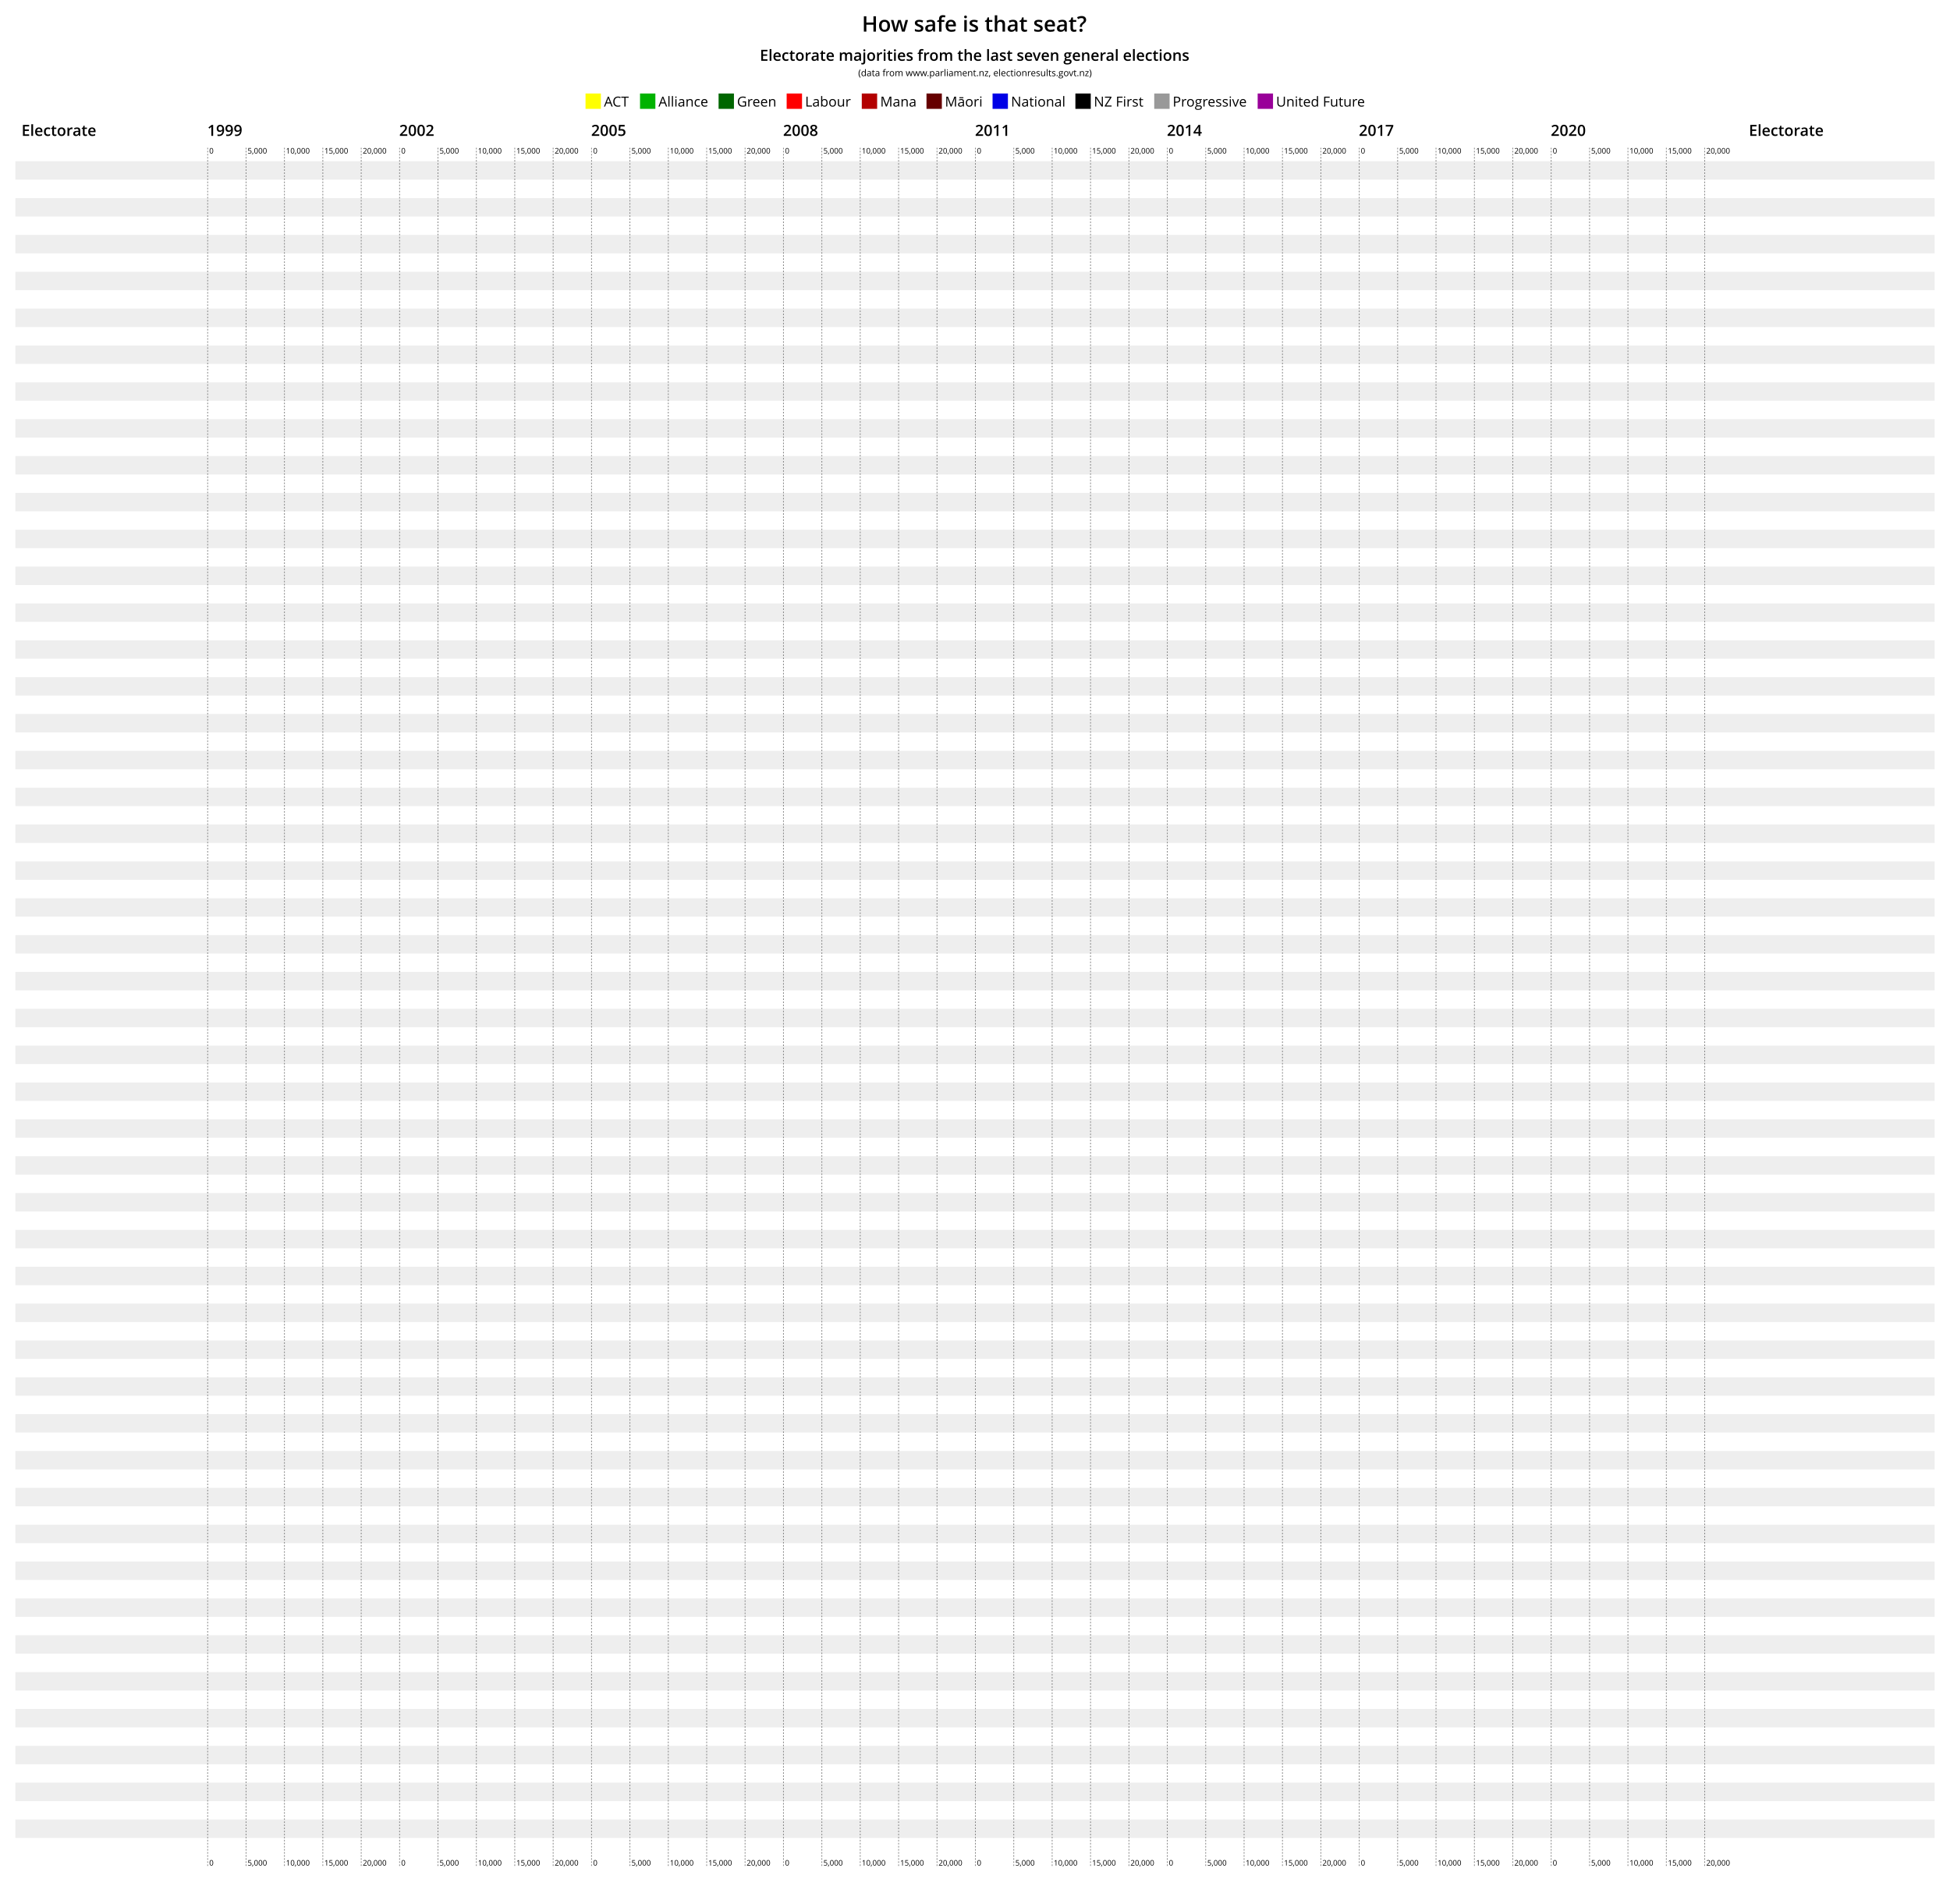
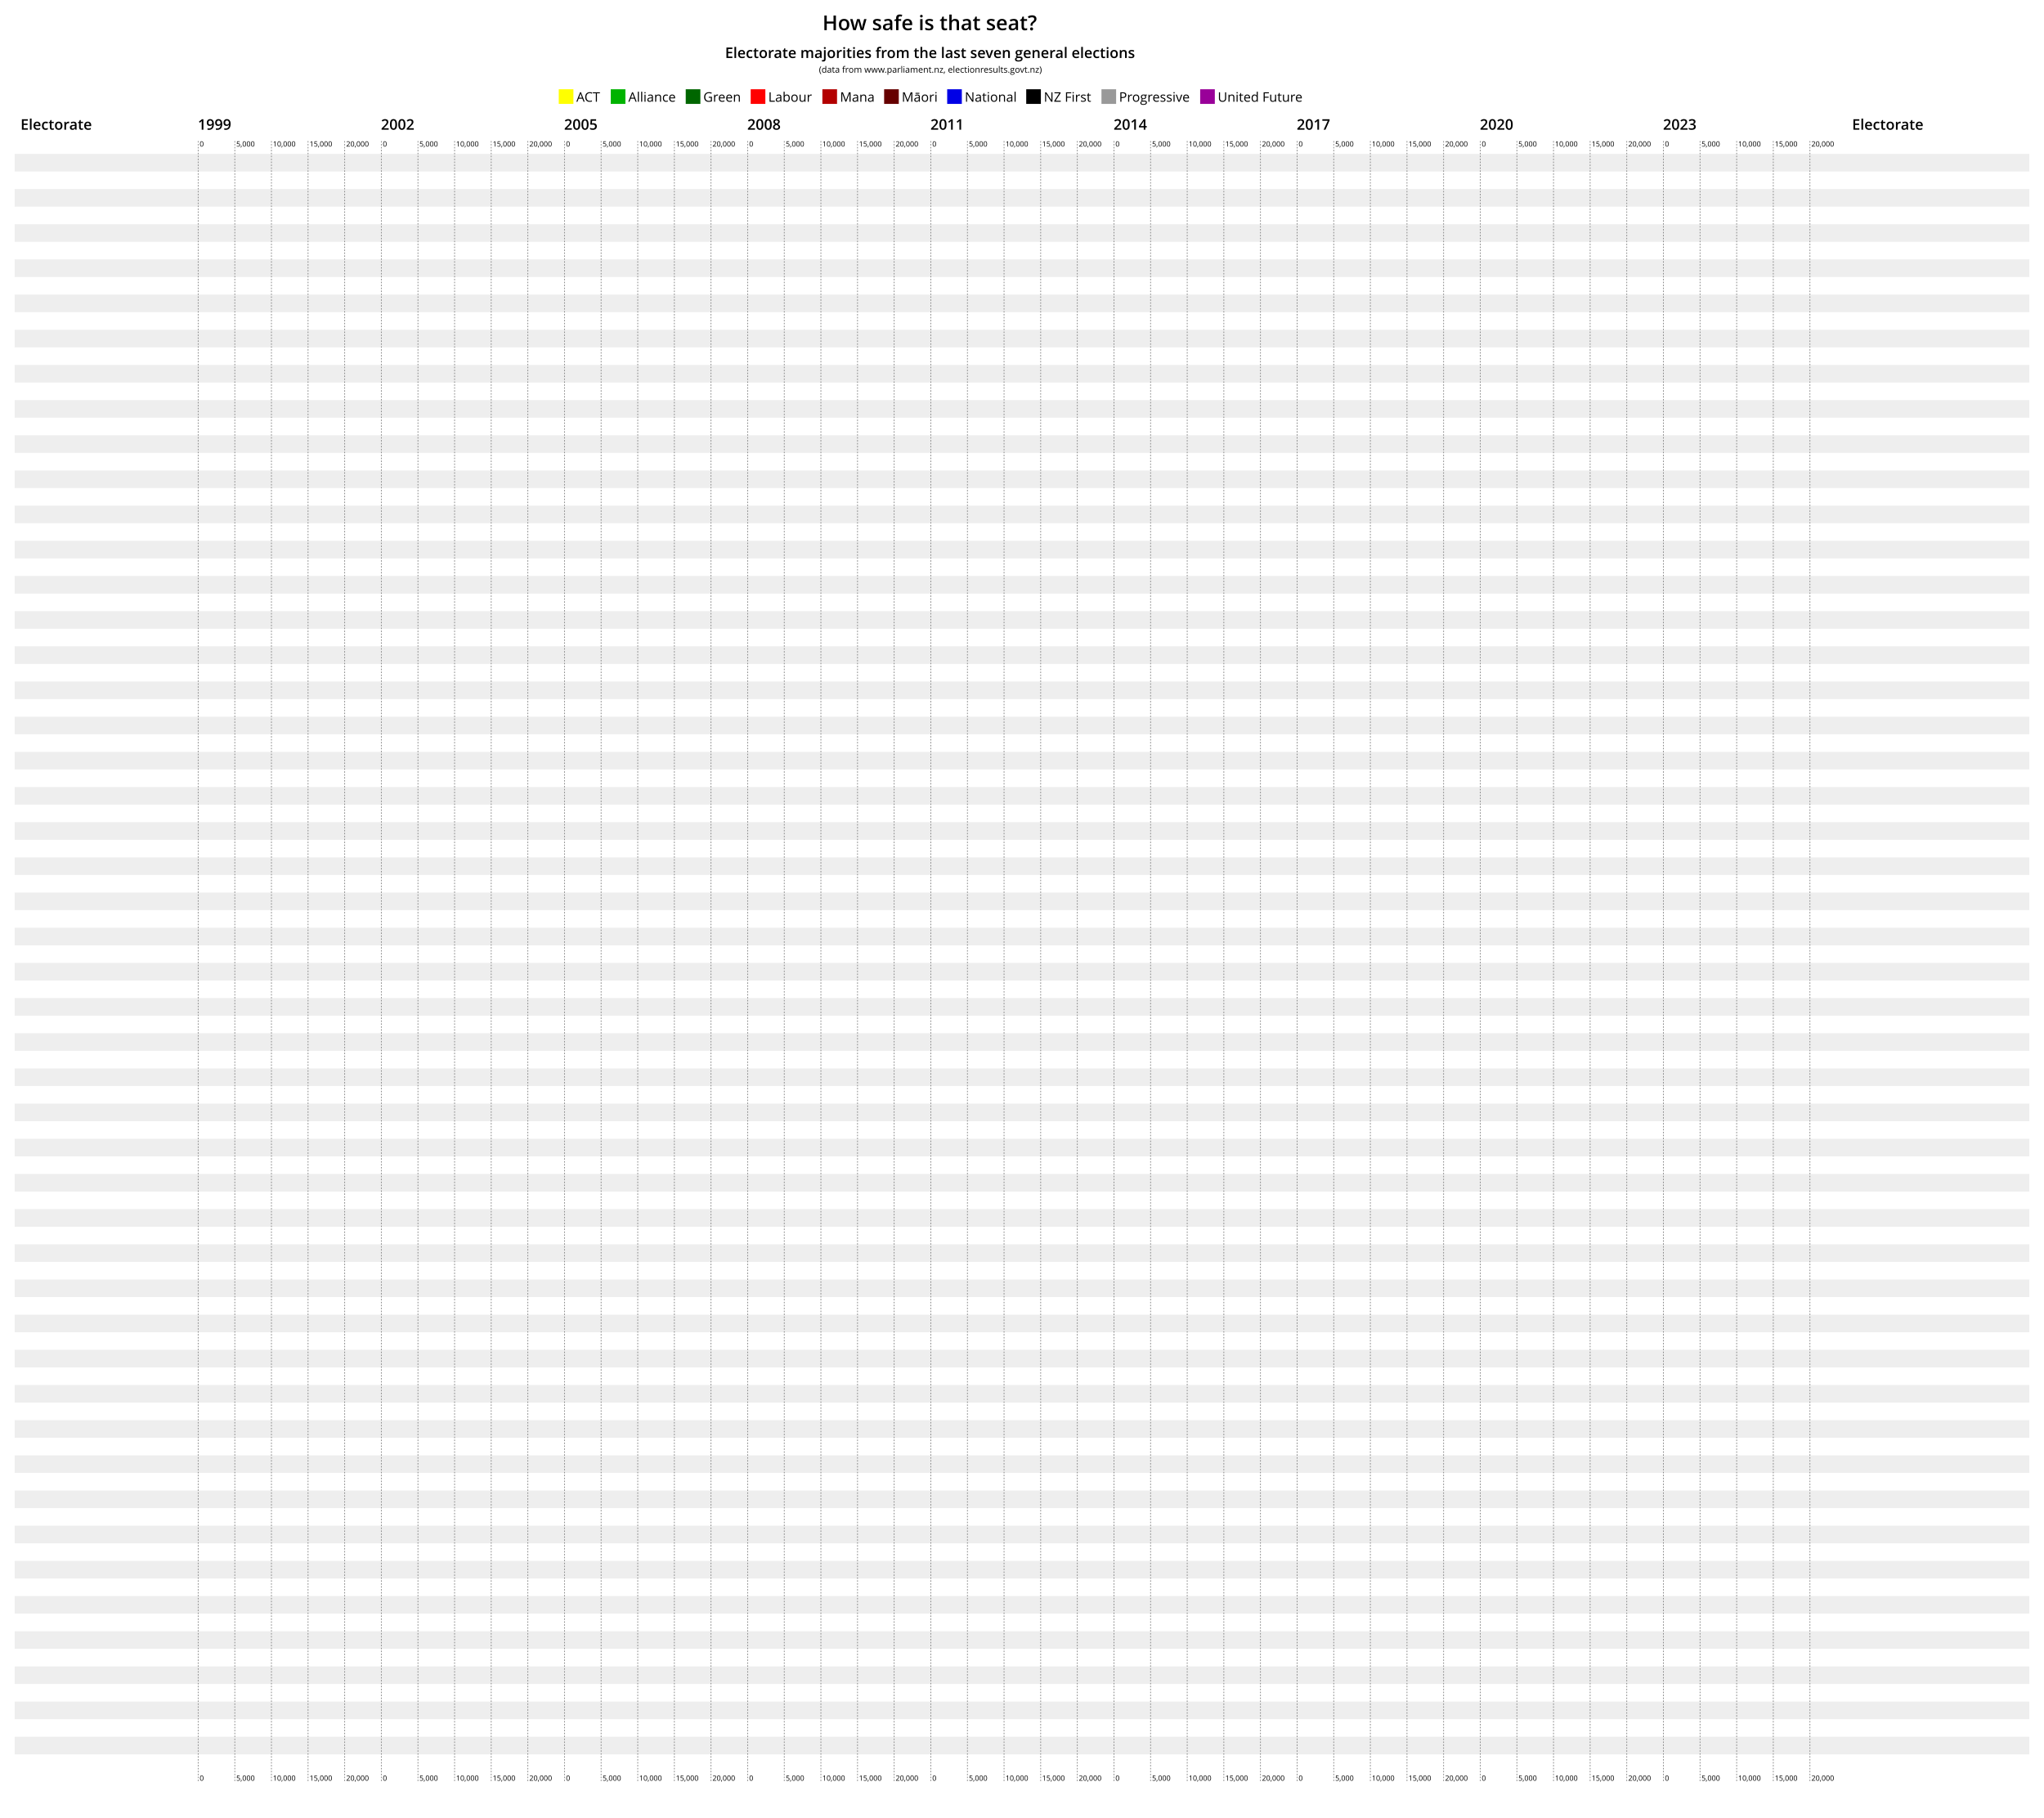
- <svg xmlns="http://www.w3.org/2000/svg" xmlns:xlink="http://www.w3.org/1999/xlink" width="100%" viewBox="0 0 2540 2480" font-family="Open Sans, Arial, sans-serif" font-size="16">
+ <svg xmlns="http://www.w3.org/2000/svg" xmlns:xlink="http://www.w3.org/1999/xlink" width="100%" viewBox="0 0 2790 2480" font-family="Open Sans, Arial, sans-serif" font-size="16">
  <style type="text/css">
		.act { fill: #ffff00 }
		.alliance { fill: #00b300 }
		.green { fill: #006600 }
		.labour { fill: #ff0000 }
		.mana { fill: #b30000 }
		.maori { fill: #660000 }
		.national { fill: #0000e6 }
		.newzealandfirst { fill: #000000 }
		.progressive { fill: #999999 }
		.unitedfuture { fill: #990099 }

		.label1 { transform: translatex(8px); }
		.year1999 { transform: translatex(250px); }
		.year2002 { transform: translatex(500px); }
		.year2005 { transform: translatex(750px); }
		.year2008 { transform: translatex(1000px); }
		.year2011 { transform: translatex(1250px); }
		.year2014 { transform: translatex(1500px); }
		.year2017 { transform: translatex(1750px); }
		.year2020 { transform: translatex(2000px); }
- 		.label2 { transform: translatex(2258px); }
+ 		.year2023 { transform: translatex(2250px); }
+ 		.label2 { transform: translatex(2508px); }
	</style>
  <g transform="translate(375)">
    <text x="894.029" y="41.173" font-size="28" font-weight="600" text-anchor="middle">How safe is that seat?</text>
    <text x="894.473" y="79.173" font-size="20" font-weight="600" text-anchor="middle">Electorate majorities from the last seven general elections</text>
    <text x="895.006" y="99.173" font-size="12" text-anchor="middle">(data from www.parliament.nz, electionresults.govt.nz)</text>
    <path class="act" d="M358.724 130.949H378.724V150.949H358.724z" transform="translate(290.1862,-9.156372) translate(-261.2206)" />
    <text x="382.724" y="147.949" font-size="18" transform="translate(290.1862,-9.156372) translate(-261.2206)">ACT</text>
    <path class="alliance" d="M436.264 130.949H456.264V150.949H436.264z" transform="translate(290.1862,-9.156372) translate(-267.7831)" />
    <text x="460.264" y="147.949" font-size="18" transform="translate(290.1862,-9.156372) translate(-267.7831)">Alliance</text>
    <path class="green" d="M436.264 130.949H456.264V150.949H436.264z" transform="translate(290.1862,-9.156372) translate(-165.4465)" />
    <text x="460.264" y="147.949" font-size="18" transform="translate(290.1862,-9.156372) translate(-165.4465)">Green</text>
    <path class="labour" d="M254.316 130.949H274.316V150.949H254.316z" transform="translate(290.1862,-9.156372) translate(105.1794)" />
    <text x="278.316" y="147.949" font-size="18" transform="translate(290.1862,-9.156372) translate(105.1794)">Labour</text>
    <path class="mana" d="M689.007 130.949H709.007V150.949H689.007z" transform="translate(290.1862,-9.156372) translate(-231.6663)" />
    <text x="713.007" y="147.949" font-size="18" transform="translate(290.1862,-9.156372) translate(-231.6663)">Mana</text>
    <path class="maori" d="M596.385 130.949H616.385V150.949H596.385z" transform="translate(290.1862,-9.156372) translate(-54.75199)" />
    <text x="620.385" y="147.949" font-size="18" transform="translate(290.1862,-9.156372) translate(-54.75199)">Māori</text>
    <path class="national" d="M139.862 130.949H159.862V150.949H139.862z" transform="translate(290.1862,-9.156372) translate(487.8304)" />
    <text x="163.862" y="147.949" font-size="18" transform="translate(290.1862,-9.156372) translate(487.8304)">National</text>
    <path class="newzealandfirst" d="M436.264 130.949H456.264V150.949H436.264z" transform="translate(290.1862,-9.156372) translate(299.3202)" />
    <text x="460.264" y="147.949" font-size="18" transform="translate(290.1862,-9.156372) translate(299.3202)">NZ First</text>
    <path class="progressive" d="M779.862 130.949H799.862V150.949H779.862z" transform="translate(290.1862,-9.156372) translate(58.42721)" />
    <text x="803.862" y="147.949" font-size="18" transform="translate(290.1862,-9.156372) translate(58.42721)">Progressive</text>
    <path class="unitedfuture" d="M436.264 130.949H456.264V150.949H436.264z" transform="translate(290.1862,-9.156372) translate(536.7414)" />
    <text x="460.264" y="147.949" font-size="18" transform="translate(290.1862,-9.156372) translate(536.7414)">United Future</text>
  </g>
  <g font-size="20" font-weight="600" style="cursor: pointer;">
    <text x="28" y="177">Electorate</text>
    <text x="270" y="177">1999</text>
    <text x="520" y="177">2002</text>
    <text x="770" y="177">2005</text>
    <text x="1020" y="177">2008</text>
    <text x="1270" y="177">2011</text>
    <text x="1520" y="177">2014</text>
    <text x="1770" y="177">2017</text>
    <text x="2020" y="177">2020</text>
-     <text x="2278" y="177">Electorate</text>
+     <text x="2270" y="177">2023</text>
+     <text x="2528" y="177">Electorate</text>
  </g>
  <g fill="#eee">
-     <rect x="20" y="210" width="2500" height="24" />
-     <rect x="20" y="258" width="2500" height="24" />
-     <rect x="20" y="306" width="2500" height="24" />
-     <rect x="20" y="354" width="2500" height="24" />
-     <rect x="20" y="402" width="2500" height="24" />
-     <rect x="20" y="450" width="2500" height="24" />
-     <rect x="20" y="498" width="2500" height="24" />
-     <rect x="20" y="546" width="2500" height="24" />
-     <rect x="20" y="594" width="2500" height="24" />
-     <rect x="20" y="642" width="2500" height="24" />
-     <rect x="20" y="690" width="2500" height="24" />
-     <rect x="20" y="738" width="2500" height="24" />
-     <rect x="20" y="786" width="2500" height="24" />
-     <rect x="20" y="834" width="2500" height="24" />
-     <rect x="20" y="882" width="2500" height="24" />
-     <rect x="20" y="930" width="2500" height="24" />
-     <rect x="20" y="978" width="2500" height="24" />
-     <rect x="20" y="1026" width="2500" height="24" />
-     <rect x="20" y="1074" width="2500" height="24" />
-     <rect x="20" y="1122" width="2500" height="24" />
-     <rect x="20" y="1170" width="2500" height="24" />
-     <rect x="20" y="1218" width="2500" height="24" />
-     <rect x="20" y="1266" width="2500" height="24" />
-     <rect x="20" y="1314" width="2500" height="24" />
-     <rect x="20" y="1362" width="2500" height="24" />
-     <rect x="20" y="1410" width="2500" height="24" />
-     <rect x="20" y="1458" width="2500" height="24" />
-     <rect x="20" y="1506" width="2500" height="24" />
-     <rect x="20" y="1554" width="2500" height="24" />
-     <rect x="20" y="1602" width="2500" height="24" />
-     <rect x="20" y="1650" width="2500" height="24" />
-     <rect x="20" y="1698" width="2500" height="24" />
-     <rect x="20" y="1746" width="2500" height="24" />
-     <rect x="20" y="1794" width="2500" height="24" />
-     <rect x="20" y="1842" width="2500" height="24" />
-     <rect x="20" y="1890" width="2500" height="24" />
-     <rect x="20" y="1938" width="2500" height="24" />
-     <rect x="20" y="1986" width="2500" height="24" />
-     <rect x="20" y="2034" width="2500" height="24" />
-     <rect x="20" y="2082" width="2500" height="24" />
-     <rect x="20" y="2130" width="2500" height="24" />
-     <rect x="20" y="2178" width="2500" height="24" />
-     <rect x="20" y="2226" width="2500" height="24" />
-     <rect x="20" y="2274" width="2500" height="24" />
-     <rect x="20" y="2322" width="2500" height="24" />
-     <rect x="20" y="2370" width="2500" height="24" />
+     <rect x="20" y="210" width="2750" height="24" />
+     <rect x="20" y="258" width="2750" height="24" />
+     <rect x="20" y="306" width="2750" height="24" />
+     <rect x="20" y="354" width="2750" height="24" />
+     <rect x="20" y="402" width="2750" height="24" />
+     <rect x="20" y="450" width="2750" height="24" />
+     <rect x="20" y="498" width="2750" height="24" />
+     <rect x="20" y="546" width="2750" height="24" />
+     <rect x="20" y="594" width="2750" height="24" />
+     <rect x="20" y="642" width="2750" height="24" />
+     <rect x="20" y="690" width="2750" height="24" />
+     <rect x="20" y="738" width="2750" height="24" />
+     <rect x="20" y="786" width="2750" height="24" />
+     <rect x="20" y="834" width="2750" height="24" />
+     <rect x="20" y="882" width="2750" height="24" />
+     <rect x="20" y="930" width="2750" height="24" />
+     <rect x="20" y="978" width="2750" height="24" />
+     <rect x="20" y="1026" width="2750" height="24" />
+     <rect x="20" y="1074" width="2750" height="24" />
+     <rect x="20" y="1122" width="2750" height="24" />
+     <rect x="20" y="1170" width="2750" height="24" />
+     <rect x="20" y="1218" width="2750" height="24" />
+     <rect x="20" y="1266" width="2750" height="24" />
+     <rect x="20" y="1314" width="2750" height="24" />
+     <rect x="20" y="1362" width="2750" height="24" />
+     <rect x="20" y="1410" width="2750" height="24" />
+     <rect x="20" y="1458" width="2750" height="24" />
+     <rect x="20" y="1506" width="2750" height="24" />
+     <rect x="20" y="1554" width="2750" height="24" />
+     <rect x="20" y="1602" width="2750" height="24" />
+     <rect x="20" y="1650" width="2750" height="24" />
+     <rect x="20" y="1698" width="2750" height="24" />
+     <rect x="20" y="1746" width="2750" height="24" />
+     <rect x="20" y="1794" width="2750" height="24" />
+     <rect x="20" y="1842" width="2750" height="24" />
+     <rect x="20" y="1890" width="2750" height="24" />
+     <rect x="20" y="1938" width="2750" height="24" />
+     <rect x="20" y="1986" width="2750" height="24" />
+     <rect x="20" y="2034" width="2750" height="24" />
+     <rect x="20" y="2082" width="2750" height="24" />
+     <rect x="20" y="2130" width="2750" height="24" />
+     <rect x="20" y="2178" width="2750" height="24" />
+     <rect x="20" y="2226" width="2750" height="24" />
+     <rect x="20" y="2274" width="2750" height="24" />
+     <rect x="20" y="2322" width="2750" height="24" />
+     <rect x="20" y="2370" width="2750" height="24" />
  </g>
  <g stroke-dasharray="2 2" font-size="10">
    <g id="grid">
      <path fill="none" stroke="gray" d="m 270.5,2430.5 v -2240 m 50,2240 v -2240 m 50,2240 v -2240 m 50,2240 v -2240 m 50,2240 v -2240" />
      <text x="272.5" y="200">0</text>
      <text x="322.5" y="200">5,000</text>
      <text x="372.5" y="200">10,000</text>
      <text x="422.5" y="200">15,000</text>
      <text x="472.5" y="200">20,000</text>
      <text x="272.5" y="2430">0</text>
      <text x="322.5" y="2430">5,000</text>
      <text x="372.5" y="2430">10,000</text>
      <text x="422.5" y="2430">15,000</text>
      <text x="472.5" y="2430">20,000</text>
    </g>
    <use xlink:href="#grid" transform="translate(250,0)" />
    <use xlink:href="#grid" transform="translate(500,0)" />
    <use xlink:href="#grid" transform="translate(750,0)" />
    <use xlink:href="#grid" transform="translate(1000,0)" />
    <use xlink:href="#grid" transform="translate(1250,0)" />
    <use xlink:href="#grid" transform="translate(1500,0)" />
    <use xlink:href="#grid" transform="translate(1750,0)" />
+     <use xlink:href="#grid" transform="translate(2000,0)" />
  </g>
  <g id="data" transform="translate(20,210)" />
</svg>
